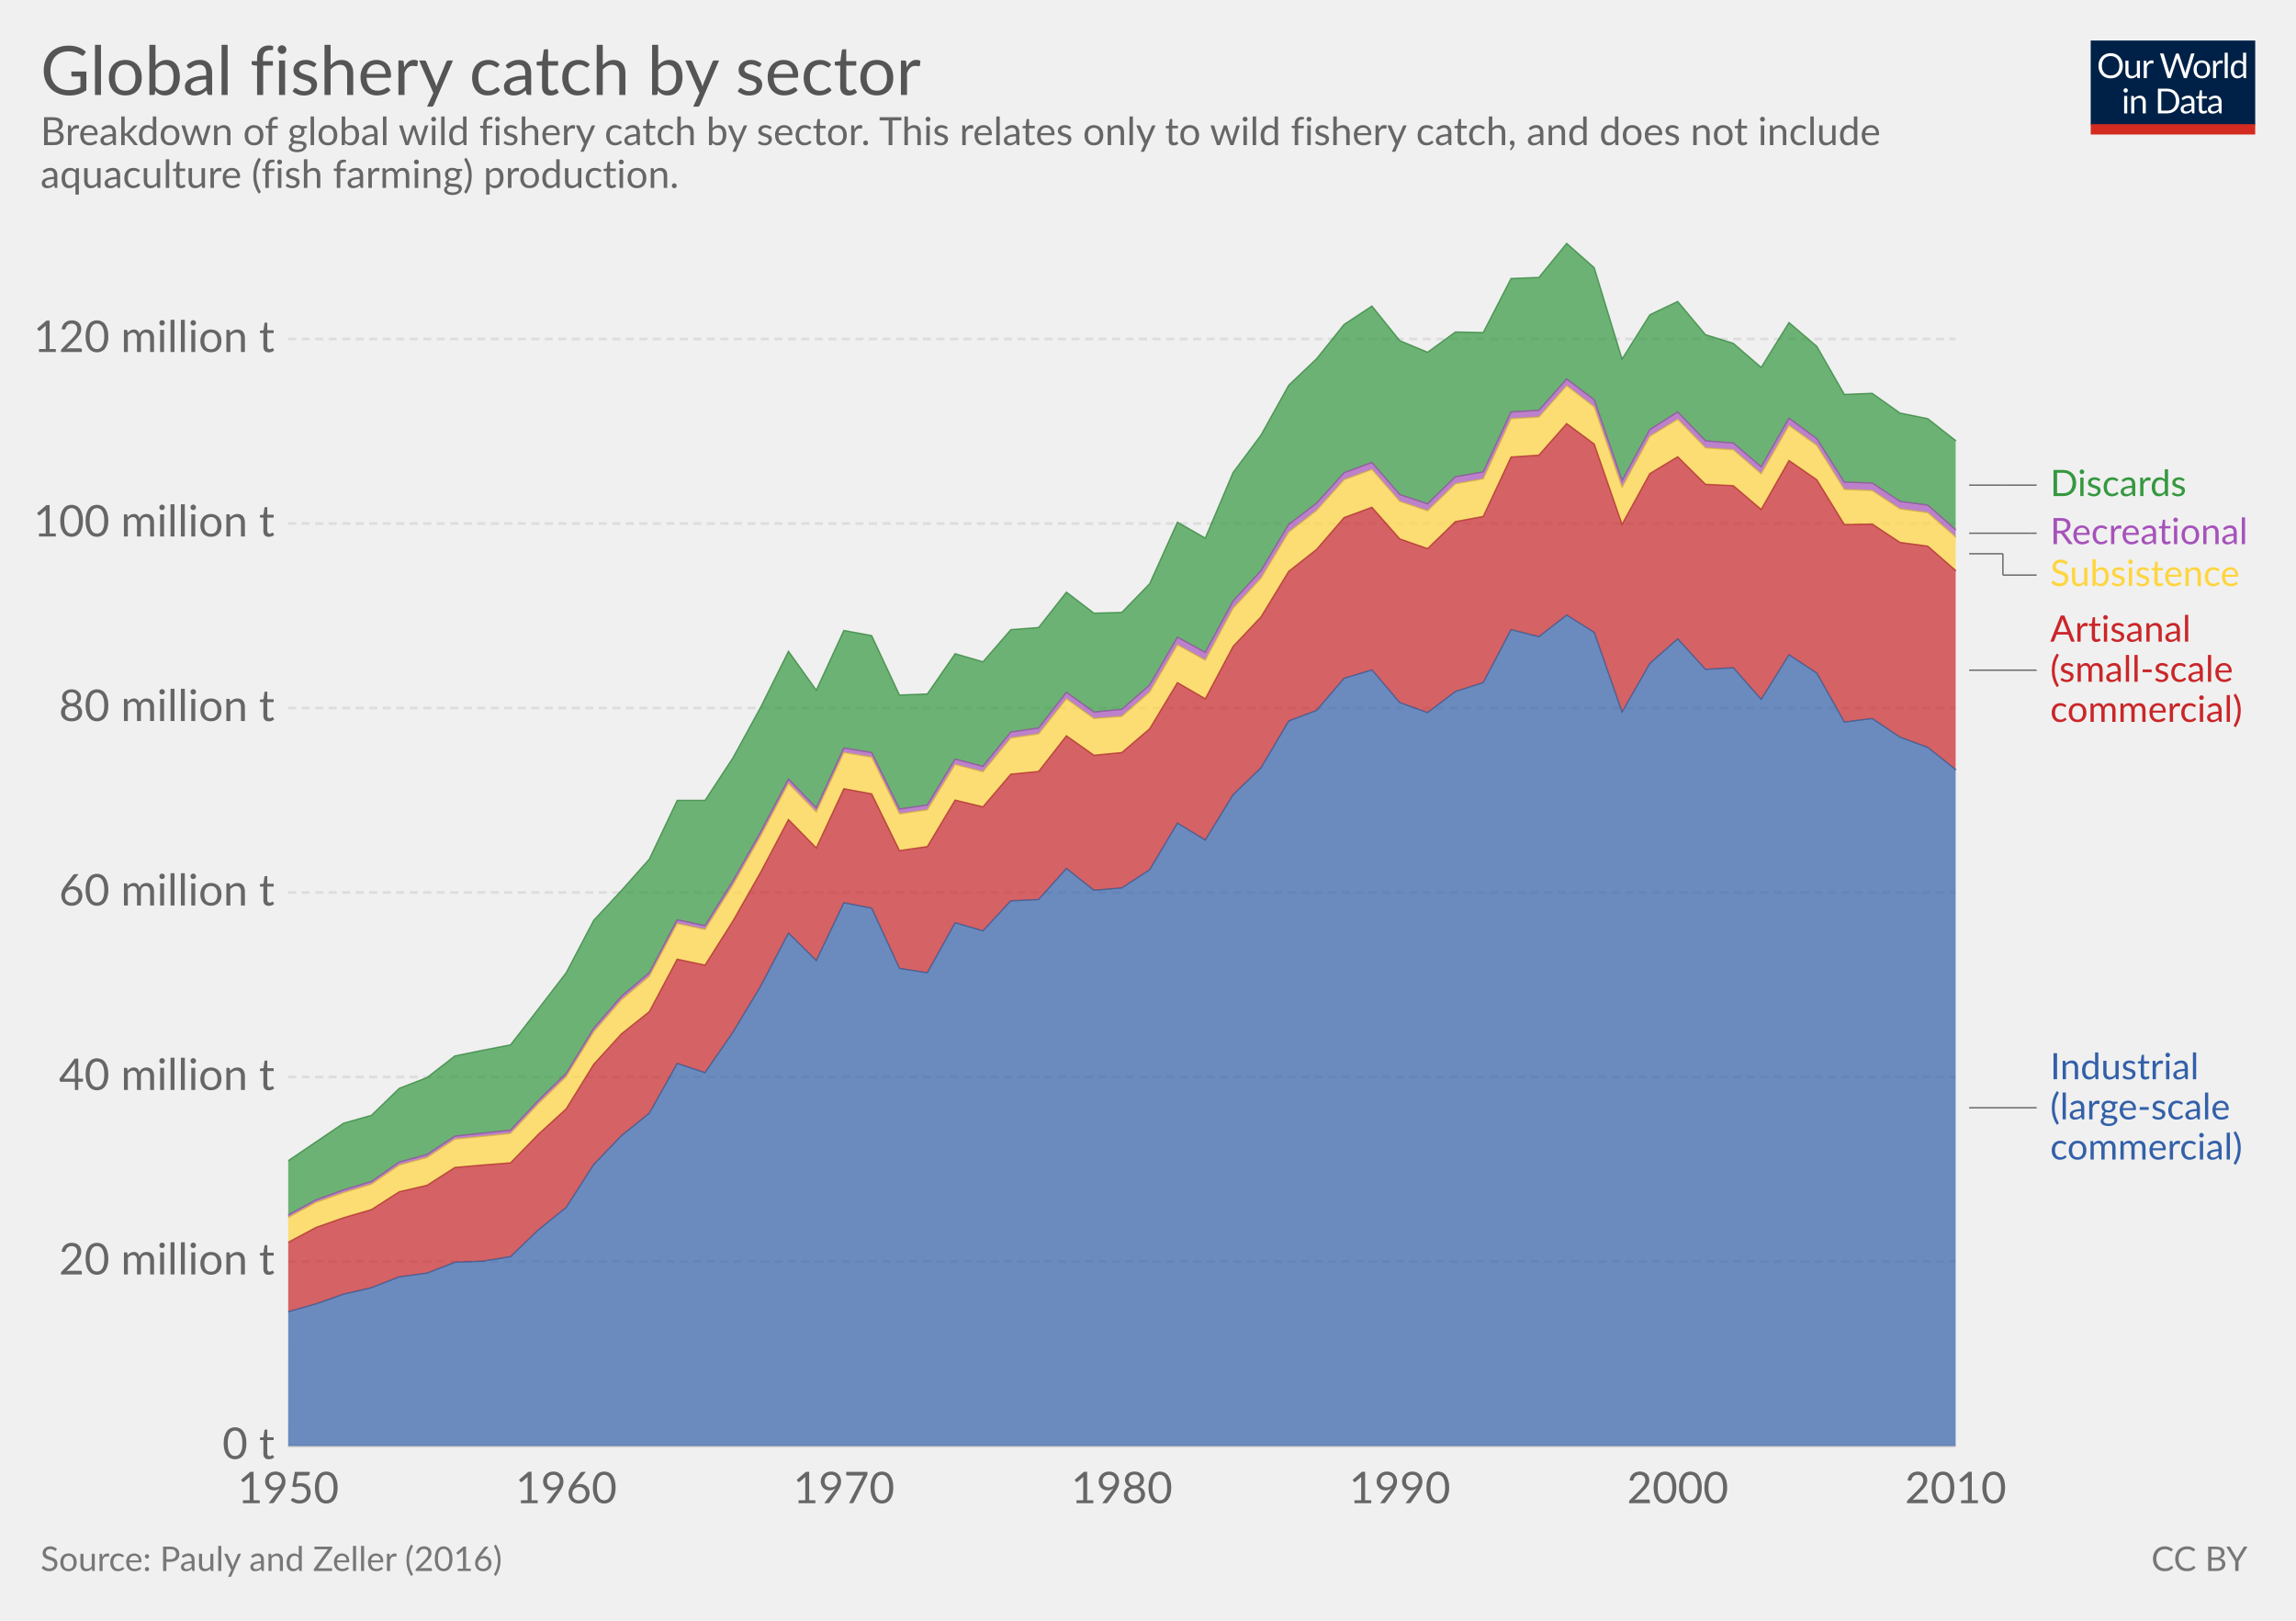
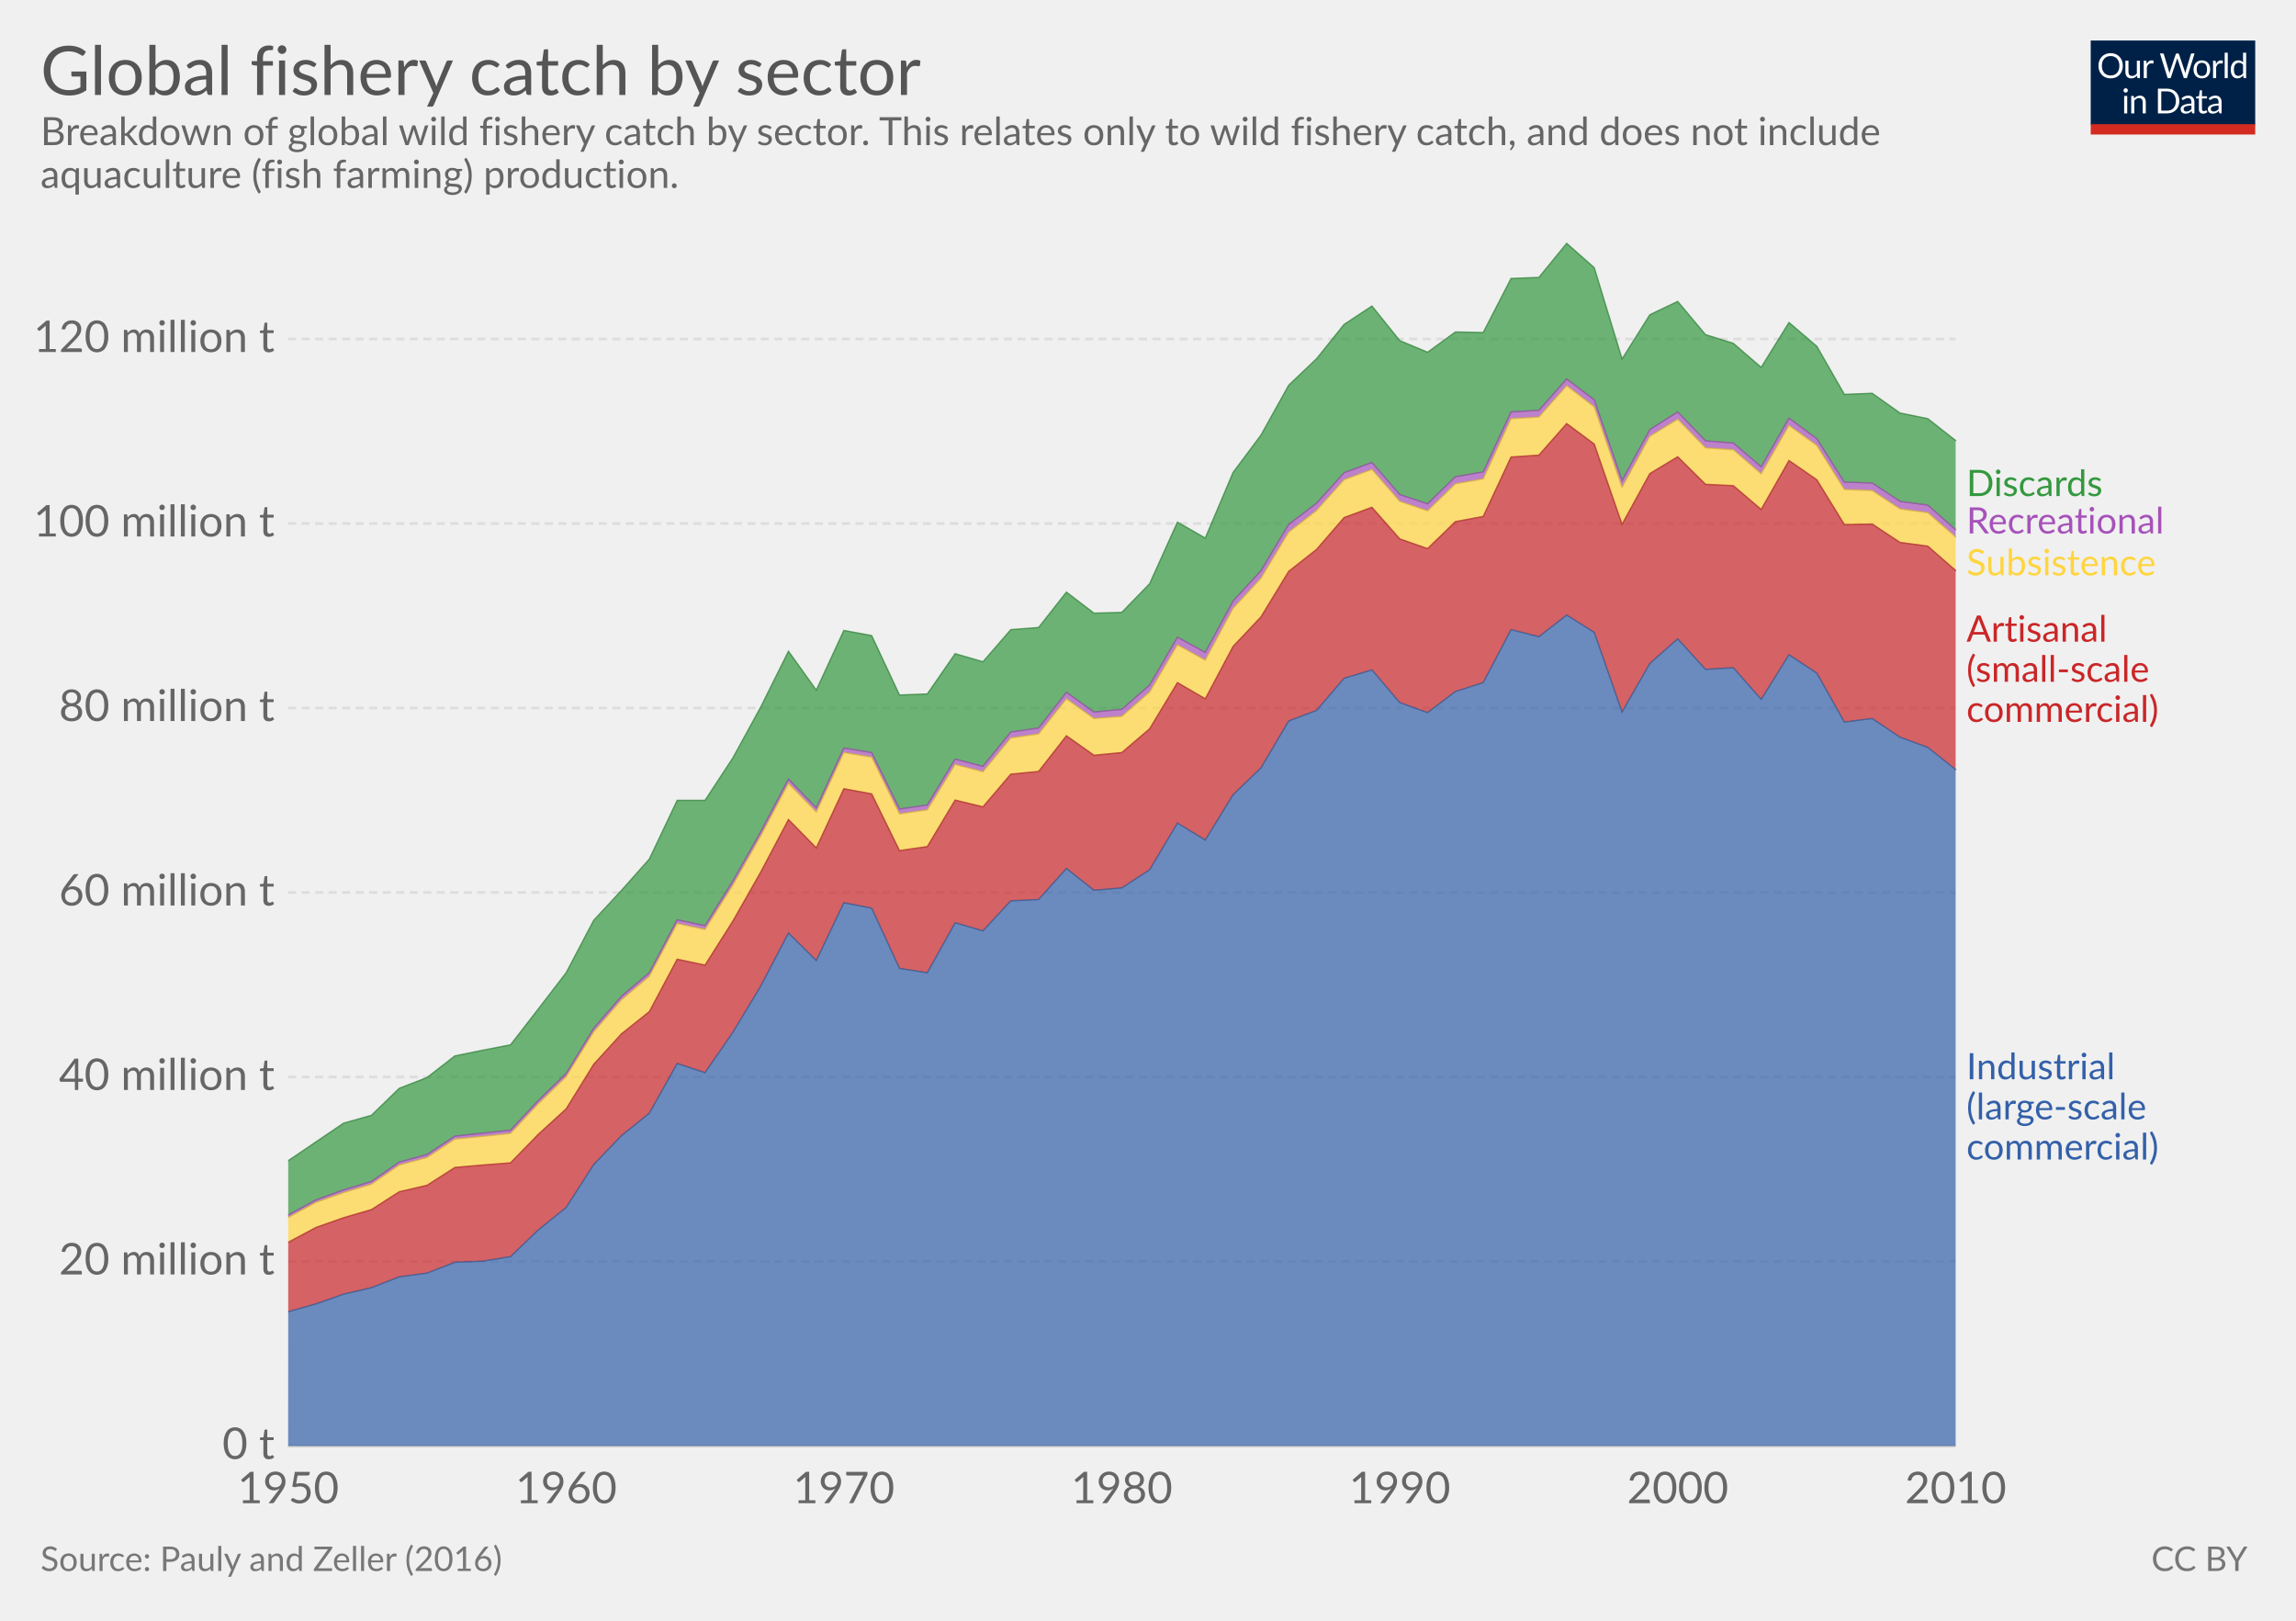
<svg xmlns="http://www.w3.org/2000/svg" version="1.1" style="font-family:Lato, 'Helvetica Neue', Helvetica, Arial, sans-serif;font-size:18px;background-color:white;text-rendering:optimizeLegibility;-webkit-font-smoothing:antialiased" width="850" height="600">
  <g class="HeaderView">
    <g transform="translate(774, 15) scale(0.29)">
      <svg width="210" height="120" viewBox="0 0 210 120" fill="none">
        <g clip-path="url(#clip0)">
          <path d="M0 0H210V107.89H0V0Z" fill="#002147" />
          <path d="M40.979 32.248C40.979 34.609 40.605 36.78 39.857 38.76C39.109 40.725 38.053 42.419 36.689 43.842C35.325 45.265 33.682 46.372 31.761 47.164C29.854 47.941 27.742 48.33 25.425 48.33C23.107 48.33 20.995 47.941 19.089 47.164C17.182 46.372 15.547 45.265 14.183 43.842C12.819 42.419 11.763 40.725 11.015 38.76C10.267 36.78 9.893 34.609 9.893 32.248C9.893 29.887 10.267 27.723 11.015 25.758C11.763 23.778 12.819 22.077 14.183 20.654C15.547 19.217 17.182 18.102 19.089 17.31C20.995 16.518 23.107 16.122 25.425 16.122C27.742 16.122 29.854 16.518 31.761 17.31C33.682 18.102 35.325 19.217 36.689 20.654C38.053 22.077 39.109 23.778 39.857 25.758C40.605 27.723 40.979 29.887 40.979 32.248ZM36.601 32.248C36.601 30.312 36.337 28.574 35.809 27.034C35.281 25.494 34.533 24.196 33.565 23.14C32.597 22.069 31.423 21.248 30.045 20.676C28.666 20.104 27.126 19.818 25.425 19.818C23.738 19.818 22.205 20.104 20.827 20.676C19.448 21.248 18.267 22.069 17.285 23.14C16.317 24.196 15.569 25.494 15.041 27.034C14.513 28.574 14.249 30.312 14.249 32.248C14.249 34.184 14.513 35.922 15.041 37.462C15.569 38.987 16.317 40.285 17.285 41.356C18.267 42.412 19.448 43.226 20.827 43.798C22.205 44.355 23.738 44.634 25.425 44.634C27.126 44.634 28.666 44.355 30.045 43.798C31.423 43.226 32.597 42.412 33.565 41.356C34.533 40.285 35.281 38.987 35.809 37.462C36.337 35.922 36.601 34.184 36.601 32.248ZM62.823 25.714V48H60.491C59.934 48 59.582 47.729 59.435 47.186L59.127 44.788C58.159 45.859 57.074 46.724 55.871 47.384C54.669 48.029 53.29 48.352 51.735 48.352C50.518 48.352 49.44 48.154 48.501 47.758C47.577 47.347 46.8 46.775 46.169 46.042C45.539 45.309 45.062 44.421 44.739 43.38C44.431 42.339 44.277 41.187 44.277 39.926V25.714H48.193V39.926C48.193 41.613 48.575 42.918 49.337 43.842C50.115 44.766 51.295 45.228 52.879 45.228C54.038 45.228 55.116 44.957 56.113 44.414C57.125 43.857 58.057 43.094 58.907 42.126V25.714H62.823ZM71.43 30.18C72.135 28.655 73 27.467 74.027 26.616C75.053 25.751 76.307 25.318 77.789 25.318C78.258 25.318 78.705 25.369 79.131 25.472C79.571 25.575 79.959 25.736 80.297 25.956L80.011 28.882C79.923 29.249 79.703 29.432 79.351 29.432C79.145 29.432 78.845 29.388 78.449 29.3C78.053 29.212 77.605 29.168 77.107 29.168C76.403 29.168 75.772 29.271 75.215 29.476C74.672 29.681 74.181 29.989 73.741 30.4C73.315 30.796 72.927 31.295 72.575 31.896C72.237 32.483 71.929 33.157 71.651 33.92V48H67.713V25.714H69.957C70.382 25.714 70.675 25.795 70.837 25.956C70.998 26.117 71.108 26.396 71.167 26.792L71.43 30.18ZM132.589 16.474L122.755 48H118.927L110.941 23.954C110.867 23.719 110.794 23.47 110.721 23.206C110.662 22.942 110.596 22.663 110.523 22.37C110.449 22.663 110.376 22.942 110.303 23.206C110.23 23.47 110.156 23.719 110.083 23.954L102.053 48H98.225L88.391 16.474H91.933C92.314 16.474 92.629 16.569 92.879 16.76C93.143 16.951 93.311 17.193 93.385 17.486L99.897 39.398C99.999 39.794 100.095 40.219 100.183 40.674C100.285 41.129 100.381 41.613 100.469 42.126C100.571 41.613 100.674 41.129 100.777 40.674C100.894 40.205 101.019 39.779 101.151 39.398L108.565 17.486C108.653 17.237 108.821 17.009 109.071 16.804C109.335 16.584 109.65 16.474 110.017 16.474H111.249C111.63 16.474 111.938 16.569 112.173 16.76C112.407 16.951 112.583 17.193 112.701 17.486L120.093 39.398C120.225 39.779 120.342 40.19 120.445 40.63C120.562 41.07 120.672 41.532 120.775 42.016C120.848 41.532 120.929 41.07 121.017 40.63C121.105 40.19 121.2 39.779 121.303 39.398L127.837 17.486C127.91 17.222 128.072 16.987 128.321 16.782C128.585 16.577 128.9 16.474 129.267 16.474H132.589ZM141.94 25.362C143.568 25.362 145.034 25.633 146.34 26.176C147.645 26.719 148.76 27.489 149.684 28.486C150.608 29.483 151.312 30.693 151.796 32.116C152.294 33.524 152.544 35.101 152.544 36.846C152.544 38.606 152.294 40.19 151.796 41.598C151.312 43.006 150.608 44.209 149.684 45.206C148.76 46.203 147.645 46.973 146.34 47.516C145.034 48.044 143.568 48.308 141.94 48.308C140.297 48.308 138.816 48.044 137.496 47.516C136.19 46.973 135.076 46.203 134.152 45.206C133.228 44.209 132.516 43.006 132.018 41.598C131.534 40.19 131.292 38.606 131.292 36.846C131.292 35.101 131.534 33.524 132.018 32.116C132.516 30.693 133.228 29.483 134.152 28.486C135.076 27.489 136.19 26.719 137.496 26.176C138.816 25.633 140.297 25.362 141.94 25.362ZM141.94 45.25C144.14 45.25 145.782 44.517 146.868 43.05C147.953 41.569 148.496 39.508 148.496 36.868C148.496 34.213 147.953 32.145 146.868 30.664C145.782 29.183 144.14 28.442 141.94 28.442C140.825 28.442 139.85 28.633 139.014 29.014C138.192 29.395 137.503 29.945 136.946 30.664C136.403 31.383 135.992 32.27 135.714 33.326C135.45 34.367 135.318 35.548 135.318 36.868C135.318 39.508 135.86 41.569 136.946 43.05C138.046 44.517 139.71 45.25 141.94 45.25ZM159.908 30.18C160.612 28.655 161.478 27.467 162.504 26.616C163.531 25.751 164.785 25.318 166.266 25.318C166.736 25.318 167.183 25.369 167.608 25.472C168.048 25.575 168.437 25.736 168.774 25.956L168.488 28.882C168.4 29.249 168.18 29.432 167.828 29.432C167.623 29.432 167.322 29.388 166.926 29.3C166.53 29.212 166.083 29.168 165.584 29.168C164.88 29.168 164.25 29.271 163.692 29.476C163.15 29.681 162.658 29.989 162.218 30.4C161.793 30.796 161.404 31.295 161.052 31.896C160.715 32.483 160.407 33.157 160.128 33.92V48H156.19V25.714H158.434C158.86 25.714 159.153 25.795 159.314 25.956C159.476 26.117 159.586 26.396 159.644 26.792L159.908 30.18ZM174.946 15.594V48H171.03V15.594H174.946ZM194.496 31.016C193.763 30.033 192.971 29.351 192.12 28.97C191.269 28.574 190.316 28.376 189.26 28.376C187.192 28.376 185.601 29.117 184.486 30.598C183.371 32.079 182.814 34.191 182.814 36.934C182.814 38.386 182.939 39.633 183.188 40.674C183.437 41.701 183.804 42.551 184.288 43.226C184.772 43.886 185.366 44.37 186.07 44.678C186.774 44.986 187.573 45.14 188.468 45.14C189.759 45.14 190.881 44.847 191.834 44.26C192.802 43.673 193.689 42.845 194.496 41.774V31.016ZM198.412 15.594V48H196.08C195.523 48 195.171 47.729 195.024 47.186L194.672 44.48C193.719 45.624 192.633 46.548 191.416 47.252C190.199 47.956 188.791 48.308 187.192 48.308C185.916 48.308 184.757 48.066 183.716 47.582C182.675 47.083 181.787 46.357 181.054 45.404C180.321 44.451 179.756 43.263 179.36 41.84C178.964 40.417 178.766 38.782 178.766 36.934C178.766 35.291 178.986 33.766 179.426 32.358C179.866 30.935 180.497 29.703 181.318 28.662C182.139 27.621 183.144 26.807 184.332 26.22C185.535 25.619 186.884 25.318 188.38 25.318C189.744 25.318 190.91 25.553 191.878 26.022C192.861 26.477 193.733 27.115 194.496 27.936V15.594H198.412ZM46.614 70.714V93H42.698V70.714H46.614ZM47.45 63.718C47.45 64.099 47.369 64.459 47.208 64.796C47.061 65.119 46.856 65.412 46.592 65.676C46.343 65.925 46.042 66.123 45.69 66.27C45.352 66.417 44.993 66.49 44.612 66.49C44.23 66.49 43.871 66.417 43.534 66.27C43.211 66.123 42.925 65.925 42.676 65.676C42.426 65.412 42.228 65.119 42.082 64.796C41.935 64.459 41.862 64.099 41.862 63.718C41.862 63.337 41.935 62.977 42.082 62.64C42.228 62.288 42.426 61.987 42.676 61.738C42.925 61.474 43.211 61.269 43.534 61.122C43.871 60.975 44.23 60.902 44.612 60.902C44.993 60.902 45.352 60.975 45.69 61.122C46.042 61.269 46.343 61.474 46.592 61.738C46.856 61.987 47.061 62.288 47.208 62.64C47.369 62.977 47.45 63.337 47.45 63.718ZM55.424 73.948C55.908 73.405 56.422 72.914 56.964 72.474C57.507 72.034 58.079 71.66 58.68 71.352C59.296 71.029 59.941 70.787 60.616 70.626C61.306 70.45 62.046 70.362 62.838 70.362C64.055 70.362 65.126 70.567 66.05 70.978C66.989 71.374 67.766 71.946 68.382 72.694C69.013 73.427 69.49 74.315 69.812 75.356C70.135 76.397 70.296 77.549 70.296 78.81V93H66.358V78.81C66.358 77.123 65.969 75.818 65.192 74.894C64.43 73.955 63.264 73.486 61.694 73.486C60.535 73.486 59.45 73.765 58.438 74.322C57.441 74.879 56.517 75.635 55.666 76.588V93H51.728V70.714H54.082C54.639 70.714 54.984 70.985 55.116 71.528L55.424 73.948ZM113.129 77.248C113.129 79.609 112.755 81.758 112.007 83.694C111.259 85.63 110.203 87.287 108.839 88.666C107.475 90.045 105.832 91.115 103.911 91.878C102.004 92.626 99.892 93 97.575 93H85.805V61.474H97.575C99.892 61.474 102.004 61.855 103.911 62.618C105.832 63.366 107.475 64.437 108.839 65.83C110.203 67.209 111.259 68.866 112.007 70.802C112.755 72.738 113.129 74.887 113.129 77.248ZM108.751 77.248C108.751 75.312 108.487 73.581 107.959 72.056C107.431 70.531 106.683 69.24 105.715 68.184C104.747 67.128 103.574 66.321 102.195 65.764C100.816 65.207 99.276 64.928 97.575 64.928H90.073V89.546H97.575C99.276 89.546 100.816 89.267 102.195 88.71C103.574 88.153 104.747 87.353 105.715 86.312C106.683 85.256 107.431 83.965 107.959 82.44C108.487 80.915 108.751 79.184 108.751 77.248ZM128.553 82.968C126.749 83.027 125.209 83.173 123.933 83.408C122.672 83.628 121.638 83.921 120.831 84.288C120.039 84.655 119.46 85.087 119.093 85.586C118.741 86.085 118.565 86.642 118.565 87.258C118.565 87.845 118.661 88.351 118.851 88.776C119.042 89.201 119.299 89.553 119.621 89.832C119.959 90.096 120.347 90.294 120.787 90.426C121.242 90.543 121.726 90.602 122.239 90.602C122.929 90.602 123.559 90.536 124.131 90.404C124.703 90.257 125.239 90.052 125.737 89.788C126.251 89.524 126.735 89.209 127.189 88.842C127.659 88.475 128.113 88.057 128.553 87.588V82.968ZM115.903 73.86C117.135 72.672 118.463 71.785 119.885 71.198C121.308 70.611 122.885 70.318 124.615 70.318C125.862 70.318 126.969 70.523 127.937 70.934C128.905 71.345 129.719 71.917 130.379 72.65C131.039 73.383 131.538 74.271 131.875 75.312C132.213 76.353 132.381 77.497 132.381 78.744V93H130.643C130.262 93 129.969 92.941 129.763 92.824C129.558 92.692 129.397 92.443 129.279 92.076L128.839 89.964C128.253 90.507 127.681 90.991 127.123 91.416C126.566 91.827 125.979 92.179 125.363 92.472C124.747 92.751 124.087 92.963 123.383 93.11C122.694 93.271 121.924 93.352 121.073 93.352C120.208 93.352 119.394 93.235 118.631 93C117.869 92.751 117.201 92.384 116.629 91.9C116.072 91.416 115.625 90.807 115.287 90.074C114.965 89.326 114.803 88.446 114.803 87.434C114.803 86.554 115.045 85.711 115.529 84.904C116.013 84.083 116.798 83.357 117.883 82.726C118.969 82.095 120.384 81.582 122.129 81.186C123.875 80.775 126.016 80.541 128.553 80.482V78.744C128.553 77.013 128.179 75.708 127.431 74.828C126.683 73.933 125.591 73.486 124.153 73.486C123.185 73.486 122.371 73.611 121.711 73.86C121.066 74.095 120.501 74.366 120.017 74.674C119.548 74.967 119.137 75.239 118.785 75.488C118.448 75.723 118.111 75.84 117.773 75.84C117.509 75.84 117.282 75.774 117.091 75.642C116.901 75.495 116.739 75.319 116.607 75.114L115.903 73.86ZM143.568 93.352C141.808 93.352 140.451 92.861 139.498 91.878C138.559 90.895 138.09 89.48 138.09 87.632V73.992H135.406C135.171 73.992 134.973 73.926 134.812 73.794C134.65 73.647 134.57 73.427 134.57 73.134V71.572L138.222 71.11L139.124 64.224C139.168 64.004 139.263 63.828 139.41 63.696C139.571 63.549 139.776 63.476 140.026 63.476H142.006V71.154H148.452V73.992H142.006V87.368C142.006 88.307 142.233 89.003 142.688 89.458C143.142 89.913 143.729 90.14 144.448 90.14C144.858 90.14 145.21 90.089 145.504 89.986C145.812 89.869 146.076 89.744 146.296 89.612C146.516 89.48 146.699 89.363 146.846 89.26C147.007 89.143 147.146 89.084 147.264 89.084C147.469 89.084 147.652 89.209 147.814 89.458L148.958 91.328C148.283 91.959 147.469 92.457 146.516 92.824C145.562 93.176 144.58 93.352 143.568 93.352ZM163.253 82.968C161.449 83.027 159.909 83.173 158.633 83.408C157.372 83.628 156.338 83.921 155.531 84.288C154.739 84.655 154.16 85.087 153.793 85.586C153.441 86.085 153.265 86.642 153.265 87.258C153.265 87.845 153.36 88.351 153.551 88.776C153.742 89.201 153.998 89.553 154.321 89.832C154.658 90.096 155.047 90.294 155.487 90.426C155.942 90.543 156.426 90.602 156.939 90.602C157.628 90.602 158.259 90.536 158.831 90.404C159.403 90.257 159.938 90.052 160.437 89.788C160.95 89.524 161.434 89.209 161.889 88.842C162.358 88.475 162.813 88.057 163.253 87.588V82.968ZM150.603 73.86C151.835 72.672 153.162 71.785 154.585 71.198C156.008 70.611 157.584 70.318 159.315 70.318C160.562 70.318 161.669 70.523 162.637 70.934C163.605 71.345 164.419 71.917 165.079 72.65C165.739 73.383 166.238 74.271 166.575 75.312C166.912 76.353 167.081 77.497 167.081 78.744V93H165.343C164.962 93 164.668 92.941 164.463 92.824C164.258 92.692 164.096 92.443 163.979 92.076L163.539 89.964C162.952 90.507 162.38 90.991 161.823 91.416C161.266 91.827 160.679 92.179 160.063 92.472C159.447 92.751 158.787 92.963 158.083 93.11C157.394 93.271 156.624 93.352 155.773 93.352C154.908 93.352 154.094 93.235 153.331 93C152.568 92.751 151.901 92.384 151.329 91.9C150.772 91.416 150.324 90.807 149.987 90.074C149.664 89.326 149.503 88.446 149.503 87.434C149.503 86.554 149.745 85.711 150.229 84.904C150.713 84.083 151.498 83.357 152.583 82.726C153.668 82.095 155.084 81.582 156.829 81.186C158.574 80.775 160.716 80.541 163.253 80.482V78.744C163.253 77.013 162.879 75.708 162.131 74.828C161.383 73.933 160.29 73.486 158.853 73.486C157.885 73.486 157.071 73.611 156.411 73.86C155.766 74.095 155.201 74.366 154.717 74.674C154.248 74.967 153.837 75.239 153.485 75.488C153.148 75.723 152.81 75.84 152.473 75.84C152.209 75.84 151.982 75.774 151.791 75.642C151.6 75.495 151.439 75.319 151.307 75.114L150.603 73.86Z" fill="white" />
          <rect y="106.789" width="210" height="13.211" fill="#D42B21" />
        </g>
        <defs>
          <clipPath id="clip0">
            <rect width="210" height="120" fill="white" />
          </clipPath>
        </defs>
      </svg>
    </g>
    <a href="https://ourworldindata.org/grapher/global-fishery-catch-by-sector" target="_blank">
      <text font-size="25.20" x="15.0" y="35.2" fill="#555">
        <tspan x="15" y="35.16">Global fishery catch by sector</tspan>
      </text>
    </a>
    <text font-size="14.40" x="15.0" y="53.7" fill="#666">
      <tspan x="15" y="53.72">Breakdown of global wild fishery catch by sector. This relates only to wild fishery catch, and does not include</tspan>
      <tspan x="15" y="69.56">aquaculture (fish farming) production. </tspan>
    </text>
  </g>
  <g class="StackedArea">
    <defs>
-       <clipPath id="boundsClip-1819">
+       <clipPath id="boundsClip-7">
        <rect x="106.67" y="0" width="820" height="932.8" />
      </clipPath>
    </defs>
    <g class="AxisBoxView">
      <g class="HorizontalAxis">
        <text x="106.7" y="556.5" fill="#666" text-anchor="middle" font-size="16.2">1950</text>
        <text x="209.6" y="556.5" fill="#666" text-anchor="middle" font-size="16.2">1960</text>
        <text x="312.4" y="556.5" fill="#666" text-anchor="middle" font-size="16.2">1970</text>
        <text x="415.3" y="556.5" fill="#666" text-anchor="middle" font-size="16.2">1980</text>
        <text x="518.2" y="556.5" fill="#666" text-anchor="middle" font-size="16.2">1990</text>
        <text x="621.1" y="556.5" fill="#666" text-anchor="middle" font-size="16.2">2000</text>
        <text x="724" y="556.5" fill="#666" text-anchor="middle" font-size="16.2">2010</text>
      </g>
      <g class="VerticalAxis">
        <text x="101.67" y="535.3" fill="#666" dominant-baseline="middle" text-anchor="end" font-size="16.2">0 t</text>
        <text x="101.67" y="467" fill="#666" dominant-baseline="middle" text-anchor="end" font-size="16.2">20 million t</text>
        <text x="101.67" y="398.7" fill="#666" dominant-baseline="middle" text-anchor="end" font-size="16.2">40 million t</text>
        <text x="101.67" y="330.4" fill="#666" dominant-baseline="middle" text-anchor="end" font-size="16.2">60 million t</text>
        <text x="101.67" y="262.1" fill="#666" dominant-baseline="middle" text-anchor="end" font-size="16.2">80 million t</text>
        <text x="101.67" y="193.8" fill="#666" dominant-baseline="middle" text-anchor="end" font-size="16.2">100 million t</text>
        <text x="101.67" y="125.5" fill="#666" dominant-baseline="middle" text-anchor="end" font-size="16.2">120 million t</text>
      </g>
      <g class="AxisGridLines">
        <line x1="106.67" y1="535.3" x2="724.00" y2="535.3" stroke="#ccc" />
        <line x1="106.67" y1="467" x2="724.00" y2="467" stroke="#ddd" stroke-dasharray="3,2" />
        <line x1="106.67" y1="398.7" x2="724.00" y2="398.7" stroke="#ddd" stroke-dasharray="3,2" />
        <line x1="106.67" y1="330.4" x2="724.00" y2="330.4" stroke="#ddd" stroke-dasharray="3,2" />
        <line x1="106.67" y1="262.1" x2="724.00" y2="262.1" stroke="#ddd" stroke-dasharray="3,2" />
        <line x1="106.67" y1="193.8" x2="724.00" y2="193.8" stroke="#ddd" stroke-dasharray="3,2" />
        <line x1="106.67" y1="125.5" x2="724.00" y2="125.5" stroke="#ddd" stroke-dasharray="3,2" />
      </g>
    </g>
-     <g clip-path="url(#boundsClip-1819)">
-       <g class="HeightedLegend">
+     <g clip-path="url(#boundsClip-7)">
+       <g class="HeightedLegend" style="cursor:default">
        <g class="legendMark">
-           <g class="indicator">
-             <line x1="728.995" y1="179.6" x2="741.495" y2="179.6" stroke="#666" stroke-width="0.5" />
-             <line x1="741.495" y1="179.6" x2="741.495" y2="179.6" stroke="#666" stroke-width="0.5" />
-             <line x1="741.495" y1="179.6" x2="753.995" y2="179.6" stroke="#666" stroke-width="0.5" />
-           </g>
          <rect x="723.995" y="172.85" width="87.515" height="13.5" fill="#fff" opacity="0" />
-           <text font-size="13.50" x="759.0" y="183.7" fill="#34983f">
-             <tspan x="758.995" y="183.65">Discards</tspan>
+           <text font-size="13.50" x="728.0" y="183.7" fill="#34983f">
+             <tspan x="727.995" y="183.65">Discards</tspan>
          </text>
        </g>
        <g class="legendMark">
-           <g class="indicator">
-             <line x1="728.995" y1="197.4" x2="751.495" y2="197.4" stroke="#666" stroke-width="0.5" />
-             <line x1="751.495" y1="197.4" x2="751.495" y2="197.4" stroke="#666" stroke-width="0.5" />
-             <line x1="751.495" y1="197.4" x2="753.995" y2="197.4" stroke="#666" stroke-width="0.5" />
-           </g>
-           <rect x="723.995" y="190.65" width="111.005" height="13.5" fill="#fff" opacity="0" />
-           <text font-size="13.50" x="759.0" y="201.5" fill="#a652ba">
-             <tspan x="758.995" y="201.45">Recreational</tspan>
+           <rect x="723.995" y="186.7" width="111.005" height="13.5" fill="#fff" opacity="0" />
+           <text font-size="13.50" x="728.0" y="197.5" fill="#a652ba">
+             <tspan x="727.995" y="197.5">Recreational</tspan>
          </text>
        </g>
        <g class="legendMark">
-           <g class="indicator">
-             <line x1="728.995" y1="205" x2="741.495" y2="205" stroke="#666" stroke-width="0.5" />
-             <line x1="741.495" y1="205" x2="741.495" y2="212.9" stroke="#666" stroke-width="0.5" />
-             <line x1="741.495" y1="212.9" x2="753.995" y2="212.9" stroke="#666" stroke-width="0.5" />
-           </g>
-           <rect x="723.995" y="206.15" width="108.845" height="13.5" fill="#fff" opacity="0" />
-           <text font-size="13.50" x="759.0" y="217.0" fill="#ffd53e">
-             <tspan x="758.995" y="216.95">Subsistence</tspan>
+           <rect x="723.995" y="202.2" width="108.845" height="13.5" fill="#fff" opacity="0" />
+           <text font-size="13.50" x="728.0" y="213.0" fill="#ffd53e">
+             <tspan x="727.995" y="213">Subsistence</tspan>
          </text>
        </g>
        <g class="legendMark">
-           <g class="indicator">
-             <line x1="728.995" y1="248.1" x2="741.495" y2="248.1" stroke="#666" stroke-width="0.5" />
-             <line x1="741.495" y1="248.1" x2="741.495" y2="248.1" stroke="#666" stroke-width="0.5" />
-             <line x1="741.495" y1="248.1" x2="753.995" y2="248.1" stroke="#666" stroke-width="0.5" />
-           </g>
          <rect x="723.995" y="226.75" width="108.44" height="42.7" fill="#fff" opacity="0" />
-           <text font-size="13.50" x="759.0" y="237.6" fill="#ca2628">
-             <tspan x="758.995" y="237.55">Artisanal</tspan>
-             <tspan x="758.995" y="252.4">(small-scale</tspan>
-             <tspan x="758.995" y="267.25">commercial)</tspan>
+           <text font-size="13.50" x="728.0" y="237.6" fill="#ca2628">
+             <tspan x="727.995" y="237.55">Artisanal</tspan>
+             <tspan x="727.995" y="252.4">(small-scale</tspan>
+             <tspan x="727.995" y="267.25">commercial)</tspan>
          </text>
        </g>
        <g class="legendMark">
-           <g class="indicator">
-             <line x1="728.995" y1="410.1" x2="741.495" y2="410.1" stroke="#666" stroke-width="0.5" />
-             <line x1="741.495" y1="410.1" x2="741.495" y2="410.1" stroke="#666" stroke-width="0.5" />
-             <line x1="741.495" y1="410.1" x2="753.995" y2="410.1" stroke="#666" stroke-width="0.5" />
-           </g>
          <rect x="723.995" y="388.75" width="108.44" height="42.7" fill="#fff" opacity="0" />
-           <text font-size="13.50" x="759.0" y="399.6" fill="#3360a9">
-             <tspan x="758.995" y="399.55">Industrial</tspan>
-             <tspan x="758.995" y="414.4">(large-scale</tspan>
-             <tspan x="758.995" y="429.25">commercial)</tspan>
+           <text font-size="13.50" x="728.0" y="399.6" fill="#3360a9">
+             <tspan x="727.995" y="399.55">Industrial</tspan>
+             <tspan x="727.995" y="414.4">(large-scale</tspan>
+             <tspan x="727.995" y="429.25">commercial)</tspan>
          </text>
        </g>
      </g>
      <g class="Areas">
        <rect x="106.67" y="90.1" width="617.325" height="445.2" opacity="0" fill="rgba(255,255,255,0)" />
        <path class="World_2-area" stroke-linecap="round" d="M106.7 485.6L117 482.7L127.2 479.1L137.5 476.7L147.8 472.7L158.1 471.3L168.4 467.3L178.7 466.9L189 465.2L199.3 455.3L209.6 447L219.8 431.1L230.1 420.4L240.4 412.1L250.7 393.7L261 397.1L271.3 382.2L281.6 365.1L291.9 345.4L302.2 355.6L312.4 334.2L322.7 336.2L333 358.5L343.3 360.1L353.6 341.6L363.9 344.6L374.2 333.5L384.5 333L394.8 321.5L405 329.6L415.3 328.7L425.6 322L435.9 304.7L446.2 311L456.5 294.2L466.8 284.3L477.1 266.9L487.4 263L497.6 251.1L507.9 248L518.2 260.1L528.5 263.8L538.8 256L549.1 252.7L559.4 233.1L569.7 235.7L580 227.7L590.2 234.1L600.5 263.6L610.8 245.6L621.1 236.5L631.4 247.8L641.7 247.2L652 258.9L662.3 242.4L672.6 249.2L682.8 267.3L693.1 266L703.4 272.9L713.7 276.7L724 284.9L723.995 535.3L106.67 535.3" fill="#3360a9" fill-opacity="0.7" />
        <path class="World_0-area" stroke-linecap="round" d="M106.7 459.9L117 454.4L127.2 450.8L137.5 447.8L147.8 441.2L158.1 438.8L168.4 432.2L178.7 431.3L189 430.5L199.3 419.9L209.6 410.5L219.8 394L230.1 382.7L240.4 374.5L250.7 355.1L261 357.3L271.3 341L281.6 322.9L291.9 303.4L302.2 313.9L312.4 292L322.7 293.9L333 314.9L343.3 313.4L353.6 296.2L363.9 298.7L374.2 286.6L384.5 285.6L394.8 272.4L405 279.6L415.3 278.6L425.6 269.8L435.9 252.7L446.2 258.7L456.5 239.3L466.8 228.4L477.1 211.5L487.4 203.4L497.6 191.6L507.9 187.8L518.2 199.5L528.5 203.1L538.8 193.1L549.1 191.2L559.4 169.2L569.7 168.5L580 156.8L590.2 164.4L600.5 194.1L610.8 175.3L621.1 169.1L631.4 179.3L641.7 179.8L652 188.6L662.3 170.5L672.6 177.6L682.8 194.2L693.1 194L703.4 200.8L713.7 202.2L724 211.2L724 284.9L713.7 276.7L703.4 272.9L693.1 266L682.8 267.3L672.6 249.2L662.3 242.4L652 258.9L641.7 247.2L631.4 247.8L621.1 236.5L610.8 245.6L600.5 263.6L590.2 234.1L580 227.7L569.7 235.7L559.4 233.1L549.1 252.7L538.8 256L528.5 263.8L518.2 260.1L507.9 248L497.6 251.1L487.4 263L477.1 266.9L466.8 284.3L456.5 294.2L446.2 311L435.9 304.7L425.6 322L415.3 328.7L405 329.6L394.8 321.5L384.5 333L374.2 333.5L363.9 344.6L353.6 341.6L343.3 360.1L333 358.5L322.7 336.2L312.4 334.2L302.2 355.6L291.9 345.4L281.6 365.1L271.3 382.2L261 397.1L250.7 393.7L240.4 412.1L230.1 420.4L219.8 431.1L209.6 447L199.3 455.3L189 465.2L178.7 466.9L168.4 467.3L158.1 471.3L147.8 472.7L137.5 476.7L127.2 479.1L117 482.7L106.7 485.6" fill="#ca2628" fill-opacity="0.7" />
        <path class="World_4-area" stroke-linecap="round" d="M106.7 450.7L117 445.1L127.2 441.5L137.5 438.4L147.8 431.3L158.1 428.5L168.4 421.7L178.7 420.7L189 419.6L199.3 408.6L209.6 398.6L219.8 382L230.1 370.1L240.4 361.4L250.7 341.9L261 344.1L271.3 327.7L281.6 309.5L291.9 290L302.2 300.6L312.4 278.6L322.7 280.3L333 301.3L343.3 299.8L353.6 283L363.9 285.7L374.2 273.2L384.5 271.7L394.8 258.7L405 266L415.3 265.2L425.6 256.2L435.9 238.7L446.2 244.4L456.5 225.2L466.8 214.1L477.1 197L487.4 189L497.6 177.6L507.9 173.8L518.2 185.6L528.5 189.1L538.8 179.1L549.1 177.3L559.4 155L569.7 154.4L580 142.8L590.2 150.6L600.5 180.4L610.8 161.5L621.1 155.2L631.4 165.8L641.7 166.5L652 175.4L662.3 157.5L672.6 164.9L682.8 181.2L693.1 181.6L703.4 188.4L713.7 189.8L724 198.8L724 211.2L713.7 202.2L703.4 200.8L693.1 194L682.8 194.2L672.6 177.6L662.3 170.5L652 188.6L641.7 179.8L631.4 179.3L621.1 169.1L610.8 175.3L600.5 194.1L590.2 164.4L580 156.8L569.7 168.5L559.4 169.2L549.1 191.2L538.8 193.1L528.5 203.1L518.2 199.5L507.9 187.8L497.6 191.6L487.4 203.4L477.1 211.5L466.8 228.4L456.5 239.3L446.2 258.7L435.9 252.7L425.6 269.8L415.3 278.6L405 279.6L394.8 272.4L384.5 285.6L374.2 286.6L363.9 298.7L353.6 296.2L343.3 313.4L333 314.9L322.7 293.9L312.4 292L302.2 313.9L291.9 303.4L281.6 322.9L271.3 341L261 357.3L250.7 355.1L240.4 374.5L230.1 382.7L219.8 394L209.6 410.5L199.3 419.9L189 430.5L178.7 431.3L168.4 432.2L158.1 438.8L147.8 441.2L137.5 447.8L127.2 450.8L117 454.4L106.7 459.9" fill="#ffd53e" fill-opacity="0.7" />
        <path class="World_3-area" stroke-linecap="round" d="M106.7 449.8L117 444.2L127.2 440.5L137.5 437.4L147.8 430.2L158.1 427.4L168.4 420.6L178.7 419.5L189 418.4L199.3 407.4L209.6 397.4L219.8 380.7L230.1 368.8L240.4 360.1L250.7 340.5L261 342.7L271.3 326.2L281.6 308L291.9 288.4L302.2 299.1L312.4 276.9L322.7 278.6L333 299.5L343.3 298L353.6 281L363.9 283.7L374.2 271L384.5 269.5L394.8 256.3L405 263.6L415.3 262.6L425.6 253.6L435.9 235.9L446.2 241.5L456.5 222.5L466.8 211.3L477.1 194.1L487.4 186.3L497.6 175L507.9 171.2L518.2 183.1L528.5 186.5L538.8 176.5L549.1 174.7L559.4 152.5L569.7 151.9L580 140.3L590.2 148L600.5 177.9L610.8 159L621.1 152.5L631.4 163.2L641.7 164L652 172.8L662.3 154.8L672.6 162.4L682.8 178.5L693.1 178.8L703.4 185.6L713.7 187L724 196.1L724 198.8L713.7 189.8L703.4 188.4L693.1 181.6L682.8 181.2L672.6 164.9L662.3 157.5L652 175.4L641.7 166.5L631.4 165.8L621.1 155.2L610.8 161.5L600.5 180.4L590.2 150.6L580 142.8L569.7 154.4L559.4 155L549.1 177.3L538.8 179.1L528.5 189.1L518.2 185.6L507.9 173.8L497.6 177.6L487.4 189L477.1 197L466.8 214.1L456.5 225.2L446.2 244.4L435.9 238.7L425.6 256.2L415.3 265.2L405 266L394.8 258.7L384.5 271.7L374.2 273.2L363.9 285.7L353.6 283L343.3 299.8L333 301.3L322.7 280.3L312.4 278.6L302.2 300.6L291.9 290L281.6 309.5L271.3 327.7L261 344.1L250.7 341.9L240.4 361.4L230.1 370.1L219.8 382L209.6 398.6L199.3 408.6L189 419.6L178.7 420.7L168.4 421.7L158.1 428.5L147.8 431.3L137.5 438.4L127.2 441.5L117 445.1L106.7 450.7" fill="#a652ba" fill-opacity="0.7" />
        <path class="World_1-area" stroke-linecap="round" d="M106.7 429.7L117 422.7L127.2 415.8L137.5 412.9L147.8 402.9L158.1 398.9L168.4 390.9L178.7 388.8L189 386.8L199.3 373.5L209.6 360.1L219.8 340.7L230.1 329.6L240.4 318L250.7 296.3L261 296.3L271.3 280.6L281.6 261.8L291.9 241.1L302.2 255.5L312.4 233.4L322.7 235.3L333 257.3L343.3 256.9L353.6 242L363.9 245L374.2 233.1L384.5 232.3L394.8 219.2L405 227L415.3 226.7L425.6 216.1L435.9 193.3L446.2 199.2L456.5 174.9L466.8 161.1L477.1 142.6L487.4 132.8L497.6 120.1L507.9 113.3L518.2 126.1L528.5 130.4L538.8 122.9L549.1 123.1L559.4 103.1L569.7 102.7L580 90.1L590.2 99.1L600.5 132.9L610.8 116.5L621.1 111.6L631.4 123.9L641.7 127.1L652 136L662.3 119.4L672.6 128.2L682.8 146L693.1 145.6L703.4 152.9L713.7 155L724 163.1L724 196.1L713.7 187L703.4 185.6L693.1 178.8L682.8 178.5L672.6 162.4L662.3 154.8L652 172.8L641.7 164L631.4 163.2L621.1 152.5L610.8 159L600.5 177.9L590.2 148L580 140.3L569.7 151.9L559.4 152.5L549.1 174.7L538.8 176.5L528.5 186.5L518.2 183.1L507.9 171.2L497.6 175L487.4 186.3L477.1 194.1L466.8 211.3L456.5 222.5L446.2 241.5L435.9 235.9L425.6 253.6L415.3 262.6L405 263.6L394.8 256.3L384.5 269.5L374.2 271L363.9 283.7L353.6 281L343.3 298L333 299.5L322.7 278.6L312.4 276.9L302.2 299.1L291.9 288.4L281.6 308L271.3 326.2L261 342.7L250.7 340.5L240.4 360.1L230.1 368.8L219.8 380.7L209.6 397.4L199.3 407.4L189 418.4L178.7 419.5L168.4 420.6L158.1 427.4L147.8 430.2L137.5 437.4L127.2 440.5L117 444.2L106.7 449.8" fill="#34983f" fill-opacity="0.7" />
        <path class="World_2-border" stroke-linecap="round" d="M106.7 485.6L117 482.7L127.2 479.1L137.5 476.7L147.8 472.7L158.1 471.3L168.4 467.3L178.7 466.9L189 465.2L199.3 455.3L209.6 447L219.8 431.1L230.1 420.4L240.4 412.1L250.7 393.7L261 397.1L271.3 382.2L281.6 365.1L291.9 345.4L302.2 355.6L312.4 334.2L322.7 336.2L333 358.5L343.3 360.1L353.6 341.6L363.9 344.6L374.2 333.5L384.5 333L394.8 321.5L405 329.6L415.3 328.7L425.6 322L435.9 304.7L446.2 311L456.5 294.2L466.8 284.3L477.1 266.9L487.4 263L497.6 251.1L507.9 248L518.2 260.1L528.5 263.8L538.8 256L549.1 252.7L559.4 233.1L569.7 235.7L580 227.7L590.2 234.1L600.5 263.6L610.8 245.6L621.1 236.5L631.4 247.8L641.7 247.2L652 258.9L662.3 242.4L672.6 249.2L682.8 267.3L693.1 266L703.4 272.9L713.7 276.7L724 284.9" stroke="rgb(43, 80, 141)" stroke-opacity="0.7" stroke-width="0.5" fill="none" />
        <path class="World_0-border" stroke-linecap="round" d="M106.7 459.9L117 454.4L127.2 450.8L137.5 447.8L147.8 441.2L158.1 438.8L168.4 432.2L178.7 431.3L189 430.5L199.3 419.9L209.6 410.5L219.8 394L230.1 382.7L240.4 374.5L250.7 355.1L261 357.3L271.3 341L281.6 322.9L291.9 303.4L302.2 313.9L312.4 292L322.7 293.9L333 314.9L343.3 313.4L353.6 296.2L363.9 298.7L374.2 286.6L384.5 285.6L394.8 272.4L405 279.6L415.3 278.6L425.6 269.8L435.9 252.7L446.2 258.7L456.5 239.3L466.8 228.4L477.1 211.5L487.4 203.4L497.6 191.6L507.9 187.8L518.2 199.5L528.5 203.1L538.8 193.1L549.1 191.2L559.4 169.2L569.7 168.5L580 156.8L590.2 164.4L600.5 194.1L610.8 175.3L621.1 169.1L631.4 179.3L641.7 179.8L652 188.6L662.3 170.5L672.6 177.6L682.8 194.2L693.1 194L703.4 200.8L713.7 202.2L724 211.2" stroke="rgb(169, 32, 33)" stroke-opacity="0.7" stroke-width="0.5" fill="none" />
        <path class="World_4-border" stroke-linecap="round" d="M106.7 450.7L117 445.1L127.2 441.5L137.5 438.4L147.8 431.3L158.1 428.5L168.4 421.7L178.7 420.7L189 419.6L199.3 408.6L209.6 398.6L219.8 382L230.1 370.1L240.4 361.4L250.7 341.9L261 344.1L271.3 327.7L281.6 309.5L291.9 290L302.2 300.6L312.4 278.6L322.7 280.3L333 301.3L343.3 299.8L353.6 283L363.9 285.7L374.2 273.2L384.5 271.7L394.8 258.7L405 266L415.3 265.2L425.6 256.2L435.9 238.7L446.2 244.4L456.5 225.2L466.8 214.1L477.1 197L487.4 189L497.6 177.6L507.9 173.8L518.2 185.6L528.5 189.1L538.8 179.1L549.1 177.3L559.4 155L569.7 154.4L580 142.8L590.2 150.6L600.5 180.4L610.8 161.5L621.1 155.2L631.4 165.8L641.7 166.5L652 175.4L662.3 157.5L672.6 164.9L682.8 181.2L693.1 181.6L703.4 188.4L713.7 189.8L724 198.8" stroke="rgb(213, 178, 52)" stroke-opacity="0.7" stroke-width="0.5" fill="none" />
        <path class="World_3-border" stroke-linecap="round" d="M106.7 449.8L117 444.2L127.2 440.5L137.5 437.4L147.8 430.2L158.1 427.4L168.4 420.6L178.7 419.5L189 418.4L199.3 407.4L209.6 397.4L219.8 380.7L230.1 368.8L240.4 360.1L250.7 340.5L261 342.7L271.3 326.2L281.6 308L291.9 288.4L302.2 299.1L312.4 276.9L322.7 278.6L333 299.5L343.3 298L353.6 281L363.9 283.7L374.2 271L384.5 269.5L394.8 256.3L405 263.6L415.3 262.6L425.6 253.6L435.9 235.9L446.2 241.5L456.5 222.5L466.8 211.3L477.1 194.1L487.4 186.3L497.6 175L507.9 171.2L518.2 183.1L528.5 186.5L538.8 176.5L549.1 174.7L559.4 152.5L569.7 151.9L580 140.3L590.2 148L600.5 177.9L610.8 159L621.1 152.5L631.4 163.2L641.7 164L652 172.8L662.3 154.8L672.6 162.4L682.8 178.5L693.1 178.8L703.4 185.6L713.7 187L724 196.1" stroke="rgb(139, 69, 156)" stroke-opacity="0.7" stroke-width="0.5" fill="none" />
        <path class="World_1-border" stroke-linecap="round" d="M106.7 429.7L117 422.7L127.2 415.8L137.5 412.9L147.8 402.9L158.1 398.9L168.4 390.9L178.7 388.8L189 386.8L199.3 373.5L209.6 360.1L219.8 340.7L230.1 329.6L240.4 318L250.7 296.3L261 296.3L271.3 280.6L281.6 261.8L291.9 241.1L302.2 255.5L312.4 233.4L322.7 235.3L333 257.3L343.3 256.9L353.6 242L363.9 245L374.2 233.1L384.5 232.3L394.8 219.2L405 227L415.3 226.7L425.6 216.1L435.9 193.3L446.2 199.2L456.5 174.9L466.8 161.1L477.1 142.6L487.4 132.8L497.6 120.1L507.9 113.3L518.2 126.1L528.5 130.4L538.8 122.9L549.1 123.1L559.4 103.1L569.7 102.7L580 90.1L590.2 99.1L600.5 132.9L610.8 116.5L621.1 111.6L631.4 123.9L641.7 127.1L652 136L662.3 119.4L672.6 128.2L682.8 146L693.1 145.6L703.4 152.9L713.7 155L724 163.1" stroke="rgb(44, 127, 53)" stroke-opacity="0.7" stroke-width="0.5" fill="none" />
      </g>
    </g>
  </g>
  <g class="SourcesFooter" style="fill:#777">
    <g class="clickable" style="fill:#777">
      <text font-size="12.60" x="15.0" y="581.6">
        <tspan x="15" y="581.58">Source: Pauly and Zeller (2016)</tspan>
      </text>
    </g>
    <text font-size="12.60" x="796.4" y="581.6">
      <tspan x="796.444" y="581.58">
        <a style="fill: #777;" class="cclogo" href="http://creativecommons.org/licenses/by/4.0/deed.en_US" target="_blank">CC BY</a>
      </tspan>
    </text>
  </g>
</svg>
